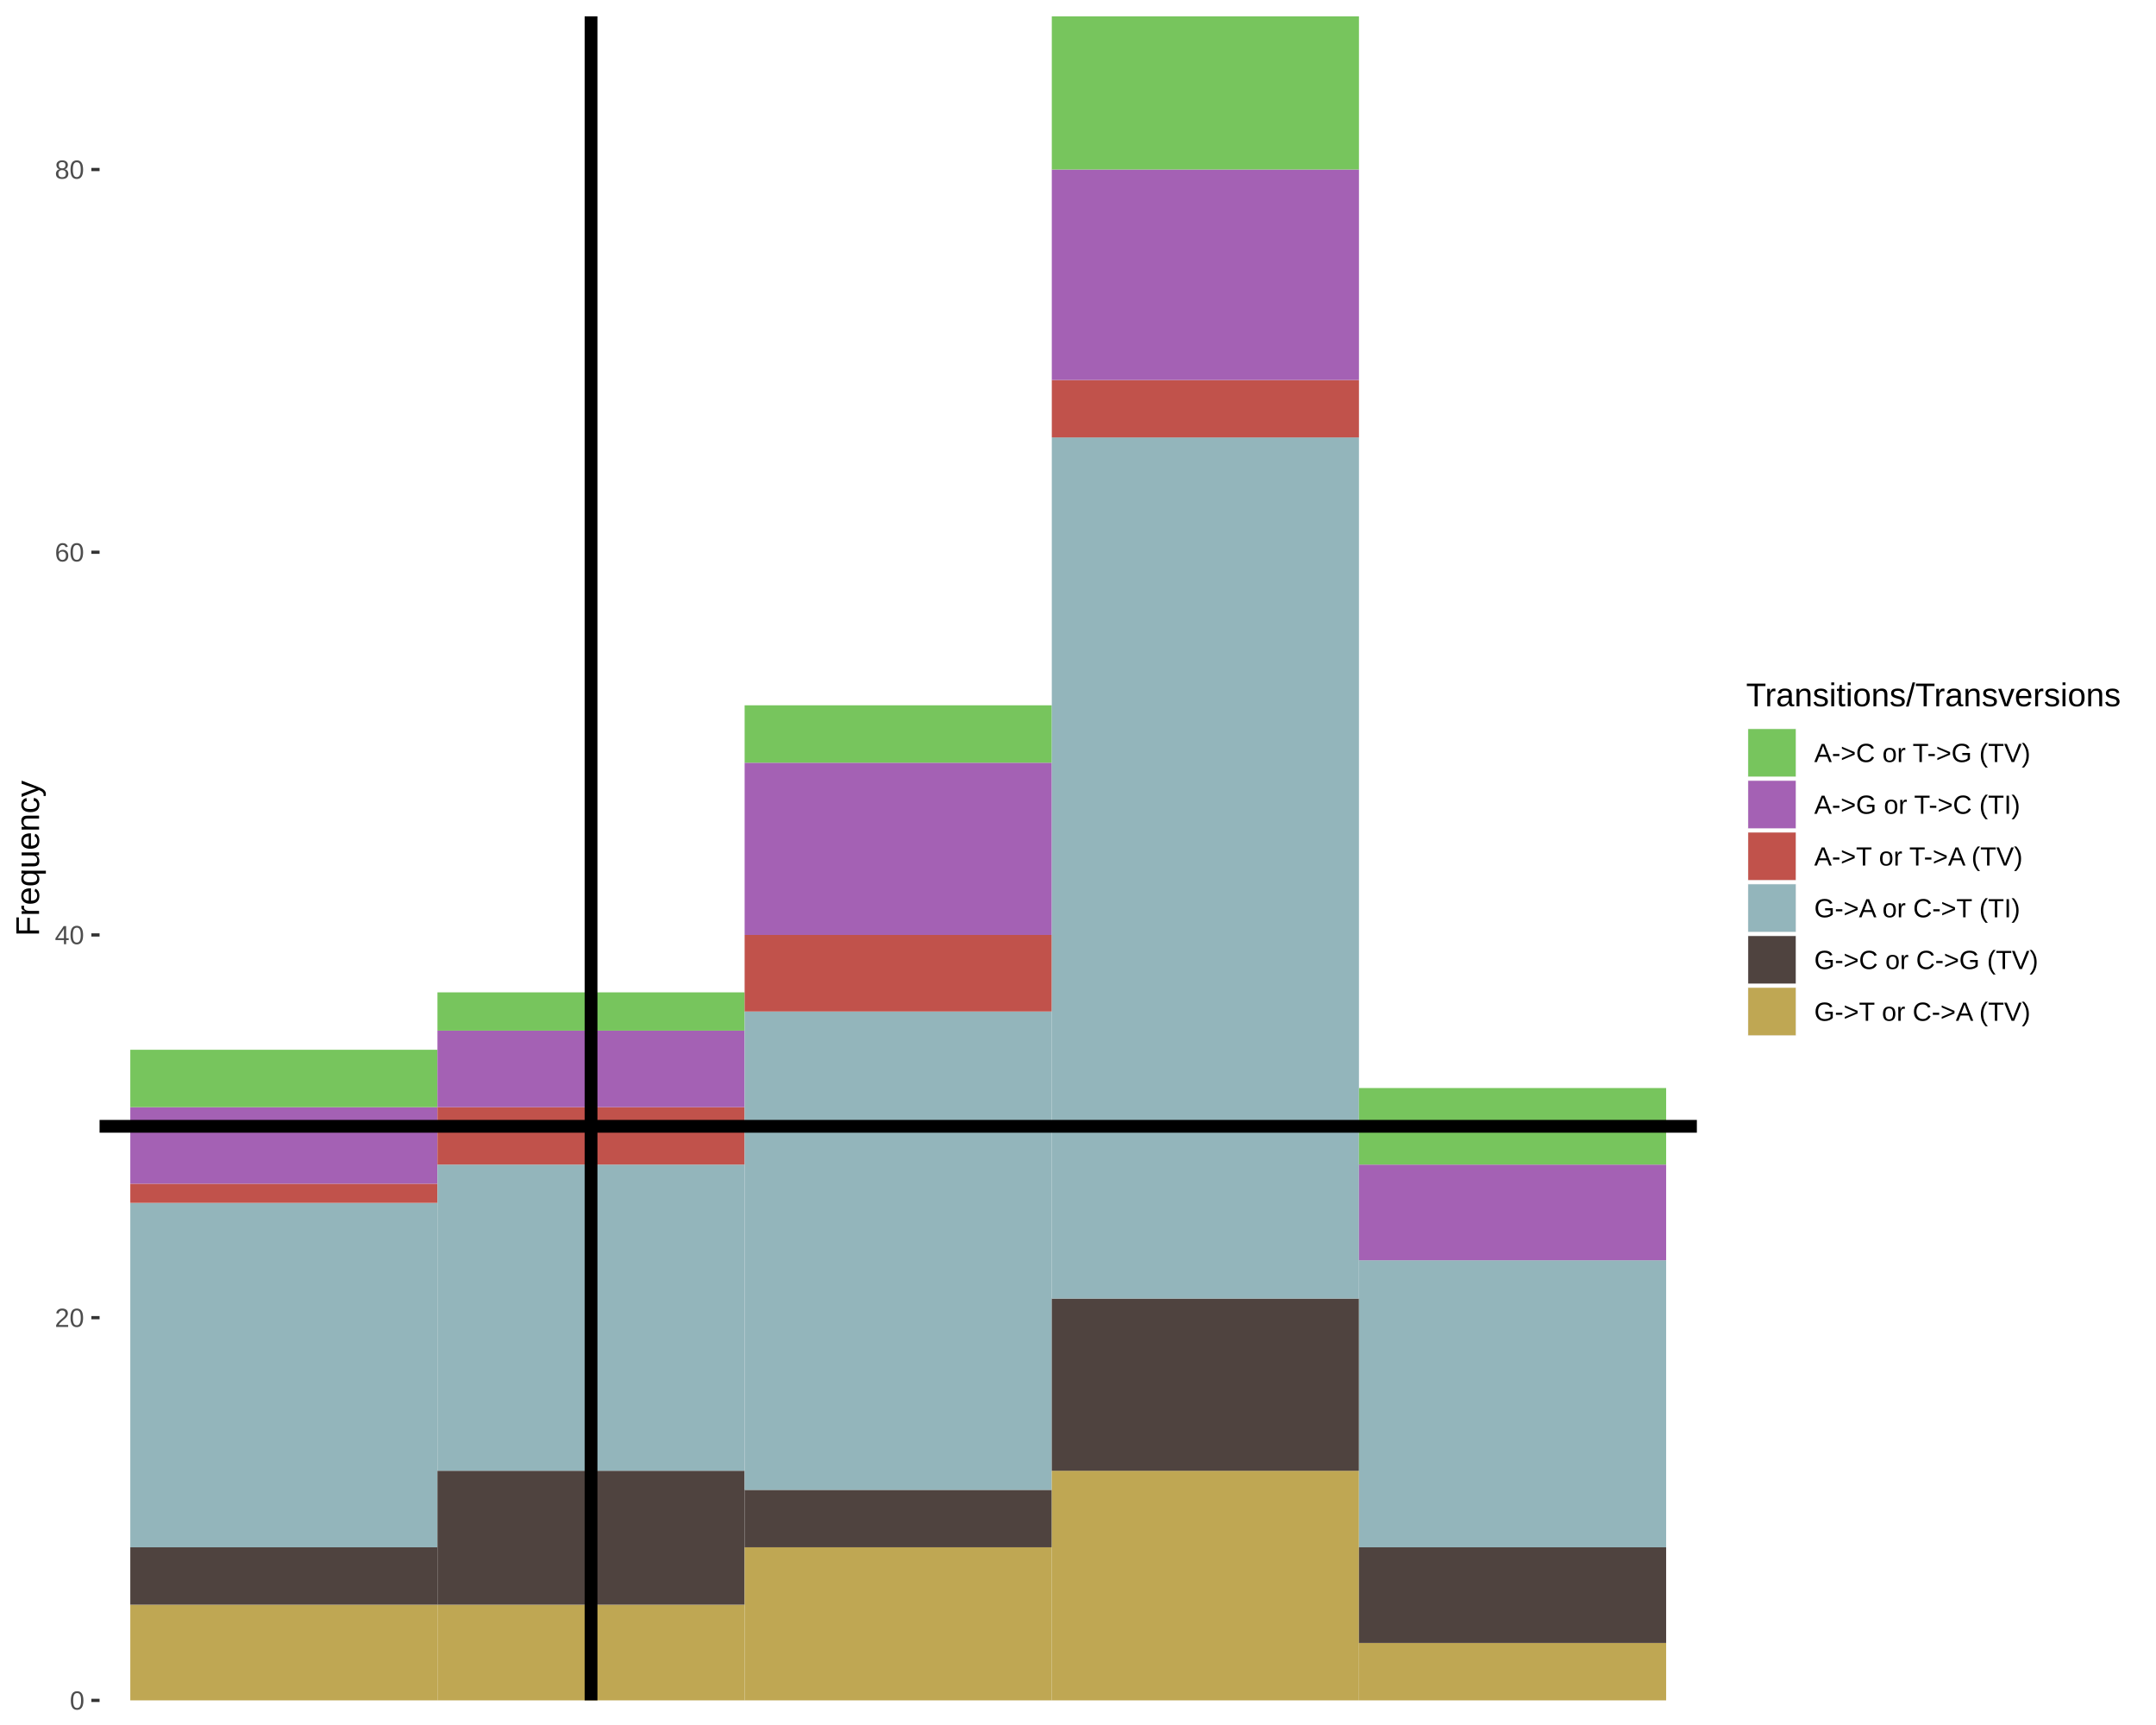
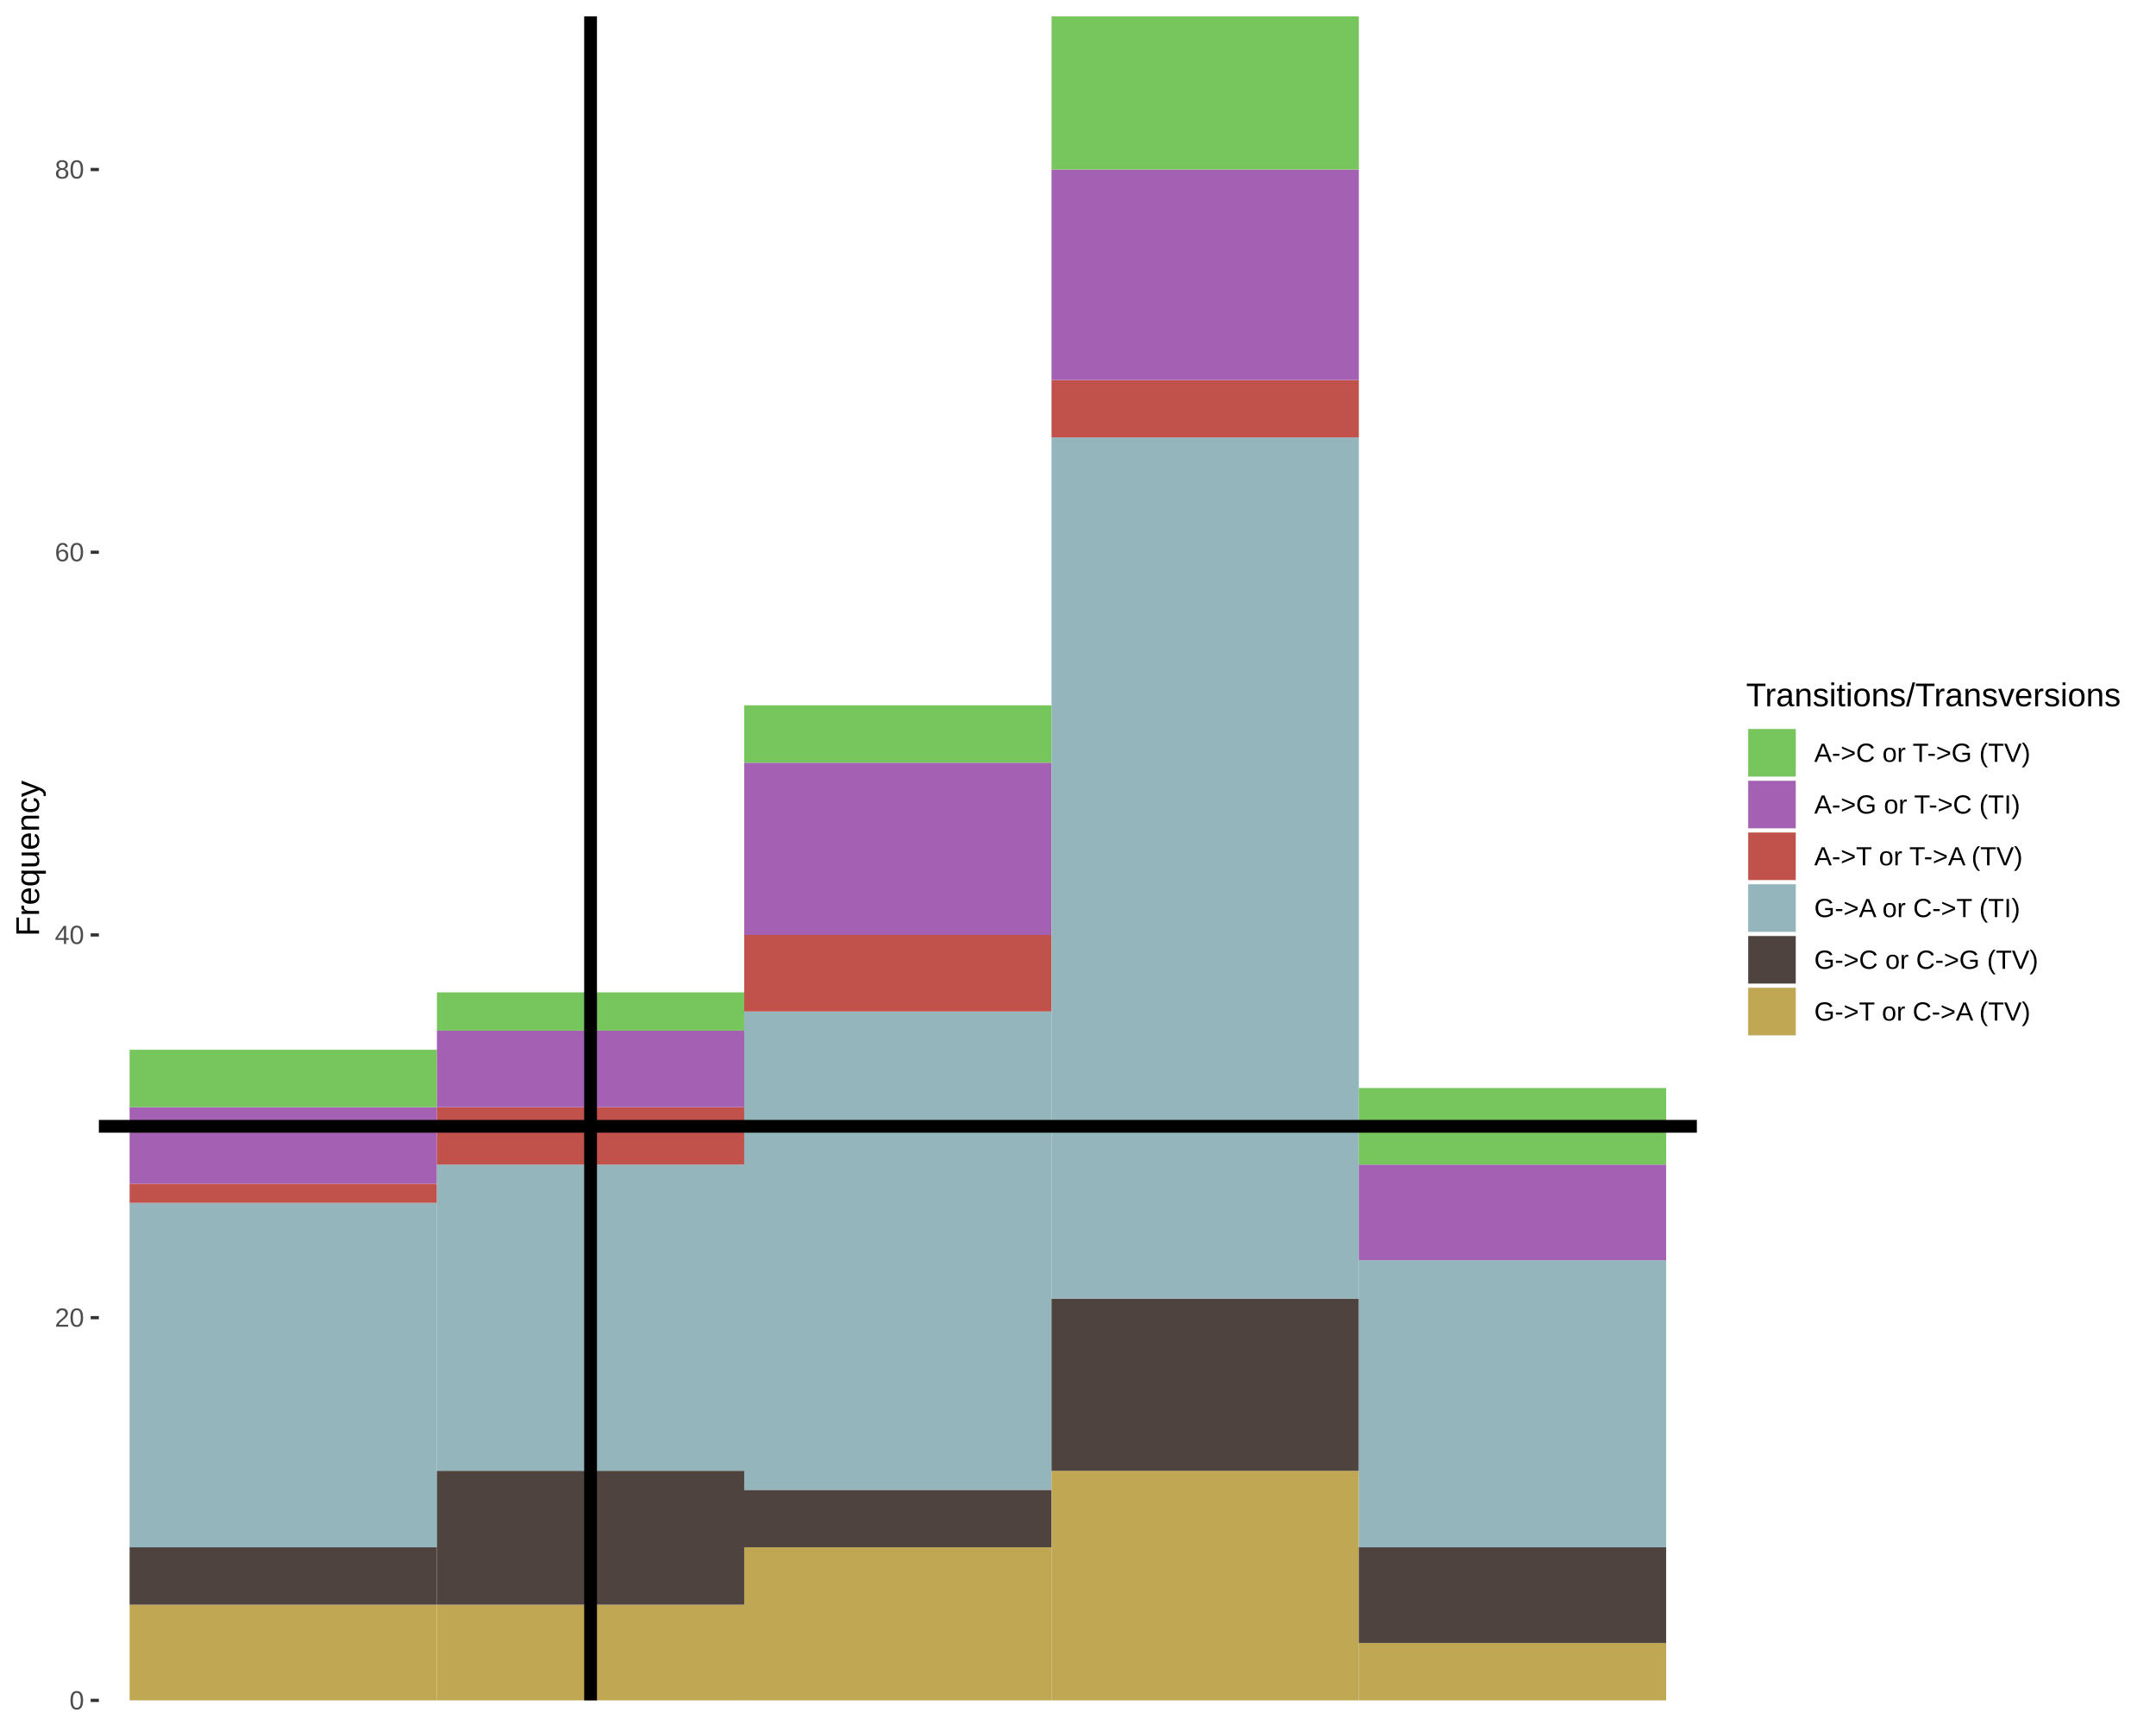
<svg xmlns="http://www.w3.org/2000/svg" viewBox="0 0 720.00 576.00">
  <defs>
    <style type="text/css">
-     line, polyline, path, rect, circle {
+     line, polyline, polygon, path, rect, circle {
      fill: none;
      stroke: #000000;
      stroke-linecap: round;
      stroke-linejoin: round;
      stroke-miterlimit: 10.00;
    }
  </style>
  </defs>
  <rect width="100%" height="100%" style="stroke: none; fill: #FFFFFF;" />
  <rect x="0.00" y="0.00" width="720.00" height="576.00" style="stroke-width: 1.07; stroke: #FFFFFF; fill: #FFFFFF;" />
  <defs>
-     <clipPath id="cpMzMuMjQ5M3w1NjYuNjcyfDU2Ny43ODF8NS40Nzk0NQ==">
-       <rect x="33.25" y="5.48" width="533.42" height="562.30" />
+     <clipPath id="cpMzMuMDJ8NTY2LjY3fDU2Ny43OHw1LjQ4">
+       <rect x="33.02" y="5.48" width="533.65" height="562.30" />
    </clipPath>
  </defs>
-   <polyline points="33.25,503.88 566.67,503.88 " style="stroke-width: 0.53; stroke: #FFFFFF; stroke-linecap: butt;" clip-path="url(#cpMzMuMjQ5M3w1NjYuNjcyfDU2Ny43ODF8NS40Nzk0NQ==)" />
-   <polyline points="33.25,376.09 566.67,376.09 " style="stroke-width: 0.53; stroke: #FFFFFF; stroke-linecap: butt;" clip-path="url(#cpMzMuMjQ5M3w1NjYuNjcyfDU2Ny43ODF8NS40Nzk0NQ==)" />
-   <polyline points="33.25,248.29 566.67,248.29 " style="stroke-width: 0.53; stroke: #FFFFFF; stroke-linecap: butt;" clip-path="url(#cpMzMuMjQ5M3w1NjYuNjcyfDU2Ny43ODF8NS40Nzk0NQ==)" />
-   <polyline points="33.25,120.50 566.67,120.50 " style="stroke-width: 0.53; stroke: #FFFFFF; stroke-linecap: butt;" clip-path="url(#cpMzMuMjQ5M3w1NjYuNjcyfDU2Ny43ODF8NS40Nzk0NQ==)" />
-   <polyline points="33.25,567.78 566.67,567.78 " style="stroke-width: 1.07; stroke: #FFFFFF; stroke-linecap: butt;" clip-path="url(#cpMzMuMjQ5M3w1NjYuNjcyfDU2Ny43ODF8NS40Nzk0NQ==)" />
-   <polyline points="33.25,439.99 566.67,439.99 " style="stroke-width: 1.07; stroke: #FFFFFF; stroke-linecap: butt;" clip-path="url(#cpMzMuMjQ5M3w1NjYuNjcyfDU2Ny43ODF8NS40Nzk0NQ==)" />
-   <polyline points="33.25,312.19 566.67,312.19 " style="stroke-width: 1.07; stroke: #FFFFFF; stroke-linecap: butt;" clip-path="url(#cpMzMuMjQ5M3w1NjYuNjcyfDU2Ny43ODF8NS40Nzk0NQ==)" />
-   <polyline points="33.25,184.39 566.67,184.39 " style="stroke-width: 1.07; stroke: #FFFFFF; stroke-linecap: butt;" clip-path="url(#cpMzMuMjQ5M3w1NjYuNjcyfDU2Ny43ODF8NS40Nzk0NQ==)" />
-   <polyline points="33.25,56.60 566.67,56.60 " style="stroke-width: 1.07; stroke: #FFFFFF; stroke-linecap: butt;" clip-path="url(#cpMzMuMjQ5M3w1NjYuNjcyfDU2Ny43ODF8NS40Nzk0NQ==)" />
-   <polyline points="94.80,567.78 94.80,5.48 " style="stroke-width: 1.07; stroke: #FFFFFF; stroke-linecap: butt;" clip-path="url(#cpMzMuMjQ5M3w1NjYuNjcyfDU2Ny43ODF8NS40Nzk0NQ==)" />
-   <polyline points="197.38,567.78 197.38,5.48 " style="stroke-width: 1.07; stroke: #FFFFFF; stroke-linecap: butt;" clip-path="url(#cpMzMuMjQ5M3w1NjYuNjcyfDU2Ny43ODF8NS40Nzk0NQ==)" />
-   <polyline points="299.96,567.78 299.96,5.48 " style="stroke-width: 1.07; stroke: #FFFFFF; stroke-linecap: butt;" clip-path="url(#cpMzMuMjQ5M3w1NjYuNjcyfDU2Ny43ODF8NS40Nzk0NQ==)" />
-   <polyline points="402.54,567.78 402.54,5.48 " style="stroke-width: 1.07; stroke: #FFFFFF; stroke-linecap: butt;" clip-path="url(#cpMzMuMjQ5M3w1NjYuNjcyfDU2Ny43ODF8NS40Nzk0NQ==)" />
-   <polyline points="505.12,567.78 505.12,5.48 " style="stroke-width: 1.07; stroke: #FFFFFF; stroke-linecap: butt;" clip-path="url(#cpMzMuMjQ5M3w1NjYuNjcyfDU2Ny43ODF8NS40Nzk0NQ==)" />
-   <rect x="43.51" y="535.83" width="102.58" height="31.95" style="stroke-width: 1.07; stroke: none; stroke-linecap: butt; fill: #BFA753;" clip-path="url(#cpMzMuMjQ5M3w1NjYuNjcyfDU2Ny43ODF8NS40Nzk0NQ==)" />
-   <rect x="43.51" y="516.66" width="102.58" height="19.17" style="stroke-width: 1.07; stroke: none; stroke-linecap: butt; fill: #4F433F;" clip-path="url(#cpMzMuMjQ5M3w1NjYuNjcyfDU2Ny43ODF8NS40Nzk0NQ==)" />
-   <rect x="43.51" y="401.65" width="102.58" height="115.02" style="stroke-width: 1.07; stroke: none; stroke-linecap: butt; fill: #93B5BB;" clip-path="url(#cpMzMuMjQ5M3w1NjYuNjcyfDU2Ny43ODF8NS40Nzk0NQ==)" />
-   <rect x="43.51" y="395.26" width="102.58" height="6.39" style="stroke-width: 1.07; stroke: none; stroke-linecap: butt; fill: #C1524B;" clip-path="url(#cpMzMuMjQ5M3w1NjYuNjcyfDU2Ny43ODF8NS40Nzk0NQ==)" />
-   <rect x="43.51" y="369.70" width="102.58" height="25.56" style="stroke-width: 1.07; stroke: none; stroke-linecap: butt; fill: #A461B4;" clip-path="url(#cpMzMuMjQ5M3w1NjYuNjcyfDU2Ny43ODF8NS40Nzk0NQ==)" />
-   <rect x="43.51" y="350.53" width="102.58" height="19.17" style="stroke-width: 1.07; stroke: none; stroke-linecap: butt; fill: #77C55D;" clip-path="url(#cpMzMuMjQ5M3w1NjYuNjcyfDU2Ny43ODF8NS40Nzk0NQ==)" />
-   <rect x="146.09" y="535.83" width="102.58" height="31.95" style="stroke-width: 1.07; stroke: none; stroke-linecap: butt; fill: #BFA753;" clip-path="url(#cpMzMuMjQ5M3w1NjYuNjcyfDU2Ny43ODF8NS40Nzk0NQ==)" />
-   <rect x="146.09" y="491.10" width="102.58" height="44.73" style="stroke-width: 1.07; stroke: none; stroke-linecap: butt; fill: #4F433F;" clip-path="url(#cpMzMuMjQ5M3w1NjYuNjcyfDU2Ny43ODF8NS40Nzk0NQ==)" />
-   <rect x="146.09" y="388.87" width="102.58" height="102.24" style="stroke-width: 1.07; stroke: none; stroke-linecap: butt; fill: #93B5BB;" clip-path="url(#cpMzMuMjQ5M3w1NjYuNjcyfDU2Ny43ODF8NS40Nzk0NQ==)" />
-   <rect x="146.09" y="369.70" width="102.58" height="19.17" style="stroke-width: 1.07; stroke: none; stroke-linecap: butt; fill: #C1524B;" clip-path="url(#cpMzMuMjQ5M3w1NjYuNjcyfDU2Ny43ODF8NS40Nzk0NQ==)" />
-   <rect x="146.09" y="344.14" width="102.58" height="25.56" style="stroke-width: 1.07; stroke: none; stroke-linecap: butt; fill: #A461B4;" clip-path="url(#cpMzMuMjQ5M3w1NjYuNjcyfDU2Ny43ODF8NS40Nzk0NQ==)" />
-   <rect x="146.09" y="331.36" width="102.58" height="12.78" style="stroke-width: 1.07; stroke: none; stroke-linecap: butt; fill: #77C55D;" clip-path="url(#cpMzMuMjQ5M3w1NjYuNjcyfDU2Ny43ODF8NS40Nzk0NQ==)" />
-   <rect x="248.67" y="516.66" width="102.58" height="51.12" style="stroke-width: 1.07; stroke: none; stroke-linecap: butt; fill: #BFA753;" clip-path="url(#cpMzMuMjQ5M3w1NjYuNjcyfDU2Ny43ODF8NS40Nzk0NQ==)" />
-   <rect x="248.67" y="497.49" width="102.58" height="19.17" style="stroke-width: 1.07; stroke: none; stroke-linecap: butt; fill: #4F433F;" clip-path="url(#cpMzMuMjQ5M3w1NjYuNjcyfDU2Ny43ODF8NS40Nzk0NQ==)" />
-   <rect x="248.67" y="337.75" width="102.58" height="159.74" style="stroke-width: 1.07; stroke: none; stroke-linecap: butt; fill: #93B5BB;" clip-path="url(#cpMzMuMjQ5M3w1NjYuNjcyfDU2Ny43ODF8NS40Nzk0NQ==)" />
-   <rect x="248.67" y="312.19" width="102.58" height="25.56" style="stroke-width: 1.07; stroke: none; stroke-linecap: butt; fill: #C1524B;" clip-path="url(#cpMzMuMjQ5M3w1NjYuNjcyfDU2Ny43ODF8NS40Nzk0NQ==)" />
-   <rect x="248.67" y="254.68" width="102.58" height="57.51" style="stroke-width: 1.07; stroke: none; stroke-linecap: butt; fill: #A461B4;" clip-path="url(#cpMzMuMjQ5M3w1NjYuNjcyfDU2Ny43ODF8NS40Nzk0NQ==)" />
-   <rect x="248.67" y="235.51" width="102.58" height="19.17" style="stroke-width: 1.07; stroke: none; stroke-linecap: butt; fill: #77C55D;" clip-path="url(#cpMzMuMjQ5M3w1NjYuNjcyfDU2Ny43ODF8NS40Nzk0NQ==)" />
-   <rect x="351.25" y="491.10" width="102.58" height="76.68" style="stroke-width: 1.07; stroke: none; stroke-linecap: butt; fill: #BFA753;" clip-path="url(#cpMzMuMjQ5M3w1NjYuNjcyfDU2Ny43ODF8NS40Nzk0NQ==)" />
-   <rect x="351.25" y="433.60" width="102.58" height="57.51" style="stroke-width: 1.07; stroke: none; stroke-linecap: butt; fill: #4F433F;" clip-path="url(#cpMzMuMjQ5M3w1NjYuNjcyfDU2Ny43ODF8NS40Nzk0NQ==)" />
-   <rect x="351.25" y="146.05" width="102.58" height="287.54" style="stroke-width: 1.07; stroke: none; stroke-linecap: butt; fill: #93B5BB;" clip-path="url(#cpMzMuMjQ5M3w1NjYuNjcyfDU2Ny43ODF8NS40Nzk0NQ==)" />
-   <rect x="351.25" y="126.89" width="102.58" height="19.17" style="stroke-width: 1.07; stroke: none; stroke-linecap: butt; fill: #C1524B;" clip-path="url(#cpMzMuMjQ5M3w1NjYuNjcyfDU2Ny43ODF8NS40Nzk0NQ==)" />
-   <rect x="351.25" y="56.60" width="102.58" height="70.29" style="stroke-width: 1.07; stroke: none; stroke-linecap: butt; fill: #A461B4;" clip-path="url(#cpMzMuMjQ5M3w1NjYuNjcyfDU2Ny43ODF8NS40Nzk0NQ==)" />
-   <rect x="351.25" y="5.48" width="102.58" height="51.12" style="stroke-width: 1.07; stroke: none; stroke-linecap: butt; fill: #77C55D;" clip-path="url(#cpMzMuMjQ5M3w1NjYuNjcyfDU2Ny43ODF8NS40Nzk0NQ==)" />
-   <rect x="453.83" y="548.61" width="102.58" height="19.17" style="stroke-width: 1.07; stroke: none; stroke-linecap: butt; fill: #BFA753;" clip-path="url(#cpMzMuMjQ5M3w1NjYuNjcyfDU2Ny43ODF8NS40Nzk0NQ==)" />
-   <rect x="453.83" y="516.66" width="102.58" height="31.95" style="stroke-width: 1.07; stroke: none; stroke-linecap: butt; fill: #4F433F;" clip-path="url(#cpMzMuMjQ5M3w1NjYuNjcyfDU2Ny43ODF8NS40Nzk0NQ==)" />
-   <rect x="453.83" y="420.82" width="102.58" height="95.85" style="stroke-width: 1.07; stroke: none; stroke-linecap: butt; fill: #93B5BB;" clip-path="url(#cpMzMuMjQ5M3w1NjYuNjcyfDU2Ny43ODF8NS40Nzk0NQ==)" />
-   <rect x="453.83" y="420.82" width="102.58" height="0.00" style="stroke-width: 1.07; stroke: none; stroke-linecap: butt; fill: #C1524B;" clip-path="url(#cpMzMuMjQ5M3w1NjYuNjcyfDU2Ny43ODF8NS40Nzk0NQ==)" />
-   <rect x="453.83" y="388.87" width="102.58" height="31.95" style="stroke-width: 1.07; stroke: none; stroke-linecap: butt; fill: #A461B4;" clip-path="url(#cpMzMuMjQ5M3w1NjYuNjcyfDU2Ny43ODF8NS40Nzk0NQ==)" />
-   <rect x="453.83" y="363.31" width="102.58" height="25.56" style="stroke-width: 1.07; stroke: none; stroke-linecap: butt; fill: #77C55D;" clip-path="url(#cpMzMuMjQ5M3w1NjYuNjcyfDU2Ny43ODF8NS40Nzk0NQ==)" />
-   <line x1="33.25" y1="376.09" x2="566.67" y2="376.09" style="stroke-width: 4.27; stroke-linecap: butt;" clip-path="url(#cpMzMuMjQ5M3w1NjYuNjcyfDU2Ny43ODF8NS40Nzk0NQ==)" />
-   <line x1="197.38" y1="567.78" x2="197.38" y2="5.48" style="stroke-width: 4.27; stroke-linecap: butt;" clip-path="url(#cpMzMuMjQ5M3w1NjYuNjcyfDU2Ny43ODF8NS40Nzk0NQ==)" />
+   <polyline points="33.02,503.88 566.67,503.88 " style="stroke-width: 0.53; stroke: #FFFFFF; stroke-linecap: butt;" clip-path="url(#cpMzMuMDJ8NTY2LjY3fDU2Ny43OHw1LjQ4)" />
+   <polyline points="33.02,376.09 566.67,376.09 " style="stroke-width: 0.53; stroke: #FFFFFF; stroke-linecap: butt;" clip-path="url(#cpMzMuMDJ8NTY2LjY3fDU2Ny43OHw1LjQ4)" />
+   <polyline points="33.02,248.29 566.67,248.29 " style="stroke-width: 0.53; stroke: #FFFFFF; stroke-linecap: butt;" clip-path="url(#cpMzMuMDJ8NTY2LjY3fDU2Ny43OHw1LjQ4)" />
+   <polyline points="33.02,120.50 566.67,120.50 " style="stroke-width: 0.53; stroke: #FFFFFF; stroke-linecap: butt;" clip-path="url(#cpMzMuMDJ8NTY2LjY3fDU2Ny43OHw1LjQ4)" />
+   <polyline points="33.02,567.78 566.67,567.78 " style="stroke-width: 1.07; stroke: #FFFFFF; stroke-linecap: butt;" clip-path="url(#cpMzMuMDJ8NTY2LjY3fDU2Ny43OHw1LjQ4)" />
+   <polyline points="33.02,439.99 566.67,439.99 " style="stroke-width: 1.07; stroke: #FFFFFF; stroke-linecap: butt;" clip-path="url(#cpMzMuMDJ8NTY2LjY3fDU2Ny43OHw1LjQ4)" />
+   <polyline points="33.02,312.19 566.67,312.19 " style="stroke-width: 1.07; stroke: #FFFFFF; stroke-linecap: butt;" clip-path="url(#cpMzMuMDJ8NTY2LjY3fDU2Ny43OHw1LjQ4)" />
+   <polyline points="33.02,184.39 566.67,184.39 " style="stroke-width: 1.07; stroke: #FFFFFF; stroke-linecap: butt;" clip-path="url(#cpMzMuMDJ8NTY2LjY3fDU2Ny43OHw1LjQ4)" />
+   <polyline points="33.02,56.60 566.67,56.60 " style="stroke-width: 1.07; stroke: #FFFFFF; stroke-linecap: butt;" clip-path="url(#cpMzMuMDJ8NTY2LjY3fDU2Ny43OHw1LjQ4)" />
+   <polyline points="94.60,567.78 94.60,5.48 " style="stroke-width: 1.07; stroke: #FFFFFF; stroke-linecap: butt;" clip-path="url(#cpMzMuMDJ8NTY2LjY3fDU2Ny43OHw1LjQ4)" />
+   <polyline points="197.22,567.78 197.22,5.48 " style="stroke-width: 1.07; stroke: #FFFFFF; stroke-linecap: butt;" clip-path="url(#cpMzMuMDJ8NTY2LjY3fDU2Ny43OHw1LjQ4)" />
+   <polyline points="299.85,567.78 299.85,5.48 " style="stroke-width: 1.07; stroke: #FFFFFF; stroke-linecap: butt;" clip-path="url(#cpMzMuMDJ8NTY2LjY3fDU2Ny43OHw1LjQ4)" />
+   <polyline points="402.47,567.78 402.47,5.48 " style="stroke-width: 1.07; stroke: #FFFFFF; stroke-linecap: butt;" clip-path="url(#cpMzMuMDJ8NTY2LjY3fDU2Ny43OHw1LjQ4)" />
+   <polyline points="505.10,567.78 505.10,5.48 " style="stroke-width: 1.07; stroke: #FFFFFF; stroke-linecap: butt;" clip-path="url(#cpMzMuMDJ8NTY2LjY3fDU2Ny43OHw1LjQ4)" />
+   <rect x="43.28" y="535.83" width="102.63" height="31.95" style="stroke-width: 1.07; stroke: none; stroke-linecap: butt; fill: #BFA753;" clip-path="url(#cpMzMuMDJ8NTY2LjY3fDU2Ny43OHw1LjQ4)" />
+   <rect x="43.28" y="516.66" width="102.63" height="19.17" style="stroke-width: 1.07; stroke: none; stroke-linecap: butt; fill: #4F433F;" clip-path="url(#cpMzMuMDJ8NTY2LjY3fDU2Ny43OHw1LjQ4)" />
+   <rect x="43.28" y="401.65" width="102.63" height="115.02" style="stroke-width: 1.07; stroke: none; stroke-linecap: butt; fill: #93B5BB;" clip-path="url(#cpMzMuMDJ8NTY2LjY3fDU2Ny43OHw1LjQ4)" />
+   <rect x="43.28" y="395.26" width="102.63" height="6.39" style="stroke-width: 1.07; stroke: none; stroke-linecap: butt; fill: #C1524B;" clip-path="url(#cpMzMuMDJ8NTY2LjY3fDU2Ny43OHw1LjQ4)" />
+   <rect x="43.28" y="369.70" width="102.63" height="25.56" style="stroke-width: 1.07; stroke: none; stroke-linecap: butt; fill: #A461B4;" clip-path="url(#cpMzMuMDJ8NTY2LjY3fDU2Ny43OHw1LjQ4)" />
+   <rect x="43.28" y="350.53" width="102.63" height="19.17" style="stroke-width: 1.07; stroke: none; stroke-linecap: butt; fill: #77C55D;" clip-path="url(#cpMzMuMDJ8NTY2LjY3fDU2Ny43OHw1LjQ4)" />
+   <rect x="145.91" y="535.83" width="102.63" height="31.95" style="stroke-width: 1.07; stroke: none; stroke-linecap: butt; fill: #BFA753;" clip-path="url(#cpMzMuMDJ8NTY2LjY3fDU2Ny43OHw1LjQ4)" />
+   <rect x="145.91" y="491.10" width="102.63" height="44.73" style="stroke-width: 1.07; stroke: none; stroke-linecap: butt; fill: #4F433F;" clip-path="url(#cpMzMuMDJ8NTY2LjY3fDU2Ny43OHw1LjQ4)" />
+   <rect x="145.91" y="388.87" width="102.63" height="102.24" style="stroke-width: 1.07; stroke: none; stroke-linecap: butt; fill: #93B5BB;" clip-path="url(#cpMzMuMDJ8NTY2LjY3fDU2Ny43OHw1LjQ4)" />
+   <rect x="145.91" y="369.70" width="102.63" height="19.17" style="stroke-width: 1.07; stroke: none; stroke-linecap: butt; fill: #C1524B;" clip-path="url(#cpMzMuMDJ8NTY2LjY3fDU2Ny43OHw1LjQ4)" />
+   <rect x="145.91" y="344.14" width="102.63" height="25.56" style="stroke-width: 1.07; stroke: none; stroke-linecap: butt; fill: #A461B4;" clip-path="url(#cpMzMuMDJ8NTY2LjY3fDU2Ny43OHw1LjQ4)" />
+   <rect x="145.91" y="331.36" width="102.63" height="12.78" style="stroke-width: 1.07; stroke: none; stroke-linecap: butt; fill: #77C55D;" clip-path="url(#cpMzMuMDJ8NTY2LjY3fDU2Ny43OHw1LjQ4)" />
+   <rect x="248.53" y="516.66" width="102.63" height="51.12" style="stroke-width: 1.07; stroke: none; stroke-linecap: butt; fill: #BFA753;" clip-path="url(#cpMzMuMDJ8NTY2LjY3fDU2Ny43OHw1LjQ4)" />
+   <rect x="248.53" y="497.49" width="102.63" height="19.17" style="stroke-width: 1.07; stroke: none; stroke-linecap: butt; fill: #4F433F;" clip-path="url(#cpMzMuMDJ8NTY2LjY3fDU2Ny43OHw1LjQ4)" />
+   <rect x="248.53" y="337.75" width="102.63" height="159.74" style="stroke-width: 1.07; stroke: none; stroke-linecap: butt; fill: #93B5BB;" clip-path="url(#cpMzMuMDJ8NTY2LjY3fDU2Ny43OHw1LjQ4)" />
+   <rect x="248.53" y="312.19" width="102.63" height="25.56" style="stroke-width: 1.07; stroke: none; stroke-linecap: butt; fill: #C1524B;" clip-path="url(#cpMzMuMDJ8NTY2LjY3fDU2Ny43OHw1LjQ4)" />
+   <rect x="248.53" y="254.68" width="102.63" height="57.51" style="stroke-width: 1.07; stroke: none; stroke-linecap: butt; fill: #A461B4;" clip-path="url(#cpMzMuMDJ8NTY2LjY3fDU2Ny43OHw1LjQ4)" />
+   <rect x="248.53" y="235.51" width="102.63" height="19.17" style="stroke-width: 1.07; stroke: none; stroke-linecap: butt; fill: #77C55D;" clip-path="url(#cpMzMuMDJ8NTY2LjY3fDU2Ny43OHw1LjQ4)" />
+   <rect x="351.16" y="491.10" width="102.63" height="76.68" style="stroke-width: 1.07; stroke: none; stroke-linecap: butt; fill: #BFA753;" clip-path="url(#cpMzMuMDJ8NTY2LjY3fDU2Ny43OHw1LjQ4)" />
+   <rect x="351.16" y="433.60" width="102.63" height="57.51" style="stroke-width: 1.07; stroke: none; stroke-linecap: butt; fill: #4F433F;" clip-path="url(#cpMzMuMDJ8NTY2LjY3fDU2Ny43OHw1LjQ4)" />
+   <rect x="351.16" y="146.05" width="102.63" height="287.54" style="stroke-width: 1.07; stroke: none; stroke-linecap: butt; fill: #93B5BB;" clip-path="url(#cpMzMuMDJ8NTY2LjY3fDU2Ny43OHw1LjQ4)" />
+   <rect x="351.16" y="126.89" width="102.63" height="19.17" style="stroke-width: 1.07; stroke: none; stroke-linecap: butt; fill: #C1524B;" clip-path="url(#cpMzMuMDJ8NTY2LjY3fDU2Ny43OHw1LjQ4)" />
+   <rect x="351.16" y="56.60" width="102.63" height="70.29" style="stroke-width: 1.07; stroke: none; stroke-linecap: butt; fill: #A461B4;" clip-path="url(#cpMzMuMDJ8NTY2LjY3fDU2Ny43OHw1LjQ4)" />
+   <rect x="351.16" y="5.48" width="102.63" height="51.12" style="stroke-width: 1.07; stroke: none; stroke-linecap: butt; fill: #77C55D;" clip-path="url(#cpMzMuMDJ8NTY2LjY3fDU2Ny43OHw1LjQ4)" />
+   <rect x="453.78" y="548.61" width="102.63" height="19.17" style="stroke-width: 1.07; stroke: none; stroke-linecap: butt; fill: #BFA753;" clip-path="url(#cpMzMuMDJ8NTY2LjY3fDU2Ny43OHw1LjQ4)" />
+   <rect x="453.78" y="516.66" width="102.63" height="31.95" style="stroke-width: 1.07; stroke: none; stroke-linecap: butt; fill: #4F433F;" clip-path="url(#cpMzMuMDJ8NTY2LjY3fDU2Ny43OHw1LjQ4)" />
+   <rect x="453.78" y="420.82" width="102.63" height="95.85" style="stroke-width: 1.07; stroke: none; stroke-linecap: butt; fill: #93B5BB;" clip-path="url(#cpMzMuMDJ8NTY2LjY3fDU2Ny43OHw1LjQ4)" />
+   <rect x="453.78" y="420.82" width="102.63" height="0.00" style="stroke-width: 1.07; stroke: none; stroke-linecap: butt; fill: #C1524B;" clip-path="url(#cpMzMuMDJ8NTY2LjY3fDU2Ny43OHw1LjQ4)" />
+   <rect x="453.78" y="388.87" width="102.63" height="31.95" style="stroke-width: 1.07; stroke: none; stroke-linecap: butt; fill: #A461B4;" clip-path="url(#cpMzMuMDJ8NTY2LjY3fDU2Ny43OHw1LjQ4)" />
+   <rect x="453.78" y="363.31" width="102.63" height="25.56" style="stroke-width: 1.07; stroke: none; stroke-linecap: butt; fill: #77C55D;" clip-path="url(#cpMzMuMDJ8NTY2LjY3fDU2Ny43OHw1LjQ4)" />
+   <line x1="33.02" y1="376.09" x2="566.67" y2="376.09" style="stroke-width: 4.27; stroke-linecap: butt;" clip-path="url(#cpMzMuMDJ8NTY2LjY3fDU2Ny43OHw1LjQ4)" />
+   <line x1="197.22" y1="567.78" x2="197.22" y2="5.48" style="stroke-width: 4.27; stroke-linecap: butt;" clip-path="url(#cpMzMuMDJ8NTY2LjY3fDU2Ny43OHw1LjQ4)" />
  <defs>
-     <clipPath id="cpMHw3MjB8NTc2fDA=">
+     <clipPath id="cpMC4wMHw3MjAuMDB8NTc2LjAwfDAuMDA=">
      <rect x="0.00" y="0.00" width="720.00" height="576.00" />
    </clipPath>
  </defs>
-   <g clip-path="url(#cpMHw3MjB8NTc2fDA=)">
-     <text x="23.31" y="570.87" style="font-size: 8.80px; fill: #4D4D4D; font-family: Liberation Sans;" textLength="5.01px" lengthAdjust="spacingAndGlyphs">0</text>
+   <g clip-path="url(#cpMC4wMHw3MjAuMDB8NTc2LjAwfDAuMDA=)">
+     <text x="23.20" y="570.80" style="font-size: 8.80px; fill: #4D4D4D; font-family: Liberation Sans;" textLength="4.89px" lengthAdjust="spacingAndGlyphs">0</text>
  </g>
-   <g clip-path="url(#cpMHw3MjB8NTc2fDA=)">
-     <text x="18.31" y="443.08" style="font-size: 8.80px; fill: #4D4D4D; font-family: Liberation Sans;" textLength="10.01px" lengthAdjust="spacingAndGlyphs">20</text>
+   <g clip-path="url(#cpMC4wMHw3MjAuMDB8NTc2LjAwfDAuMDA=)">
+     <text x="18.31" y="443.01" style="font-size: 8.80px; fill: #4D4D4D; font-family: Liberation Sans;" textLength="9.78px" lengthAdjust="spacingAndGlyphs">20</text>
  </g>
-   <g clip-path="url(#cpMHw3MjB8NTc2fDA=)">
-     <text x="18.31" y="315.28" style="font-size: 8.80px; fill: #4D4D4D; font-family: Liberation Sans;" textLength="10.01px" lengthAdjust="spacingAndGlyphs">40</text>
+   <g clip-path="url(#cpMC4wMHw3MjAuMDB8NTc2LjAwfDAuMDA=)">
+     <text x="18.31" y="315.21" style="font-size: 8.80px; fill: #4D4D4D; font-family: Liberation Sans;" textLength="9.78px" lengthAdjust="spacingAndGlyphs">40</text>
  </g>
-   <g clip-path="url(#cpMHw3MjB8NTc2fDA=)">
-     <text x="18.31" y="187.49" style="font-size: 8.80px; fill: #4D4D4D; font-family: Liberation Sans;" textLength="10.01px" lengthAdjust="spacingAndGlyphs">60</text>
+   <g clip-path="url(#cpMC4wMHw3MjAuMDB8NTc2LjAwfDAuMDA=)">
+     <text x="18.31" y="187.42" style="font-size: 8.80px; fill: #4D4D4D; font-family: Liberation Sans;" textLength="9.78px" lengthAdjust="spacingAndGlyphs">60</text>
  </g>
-   <g clip-path="url(#cpMHw3MjB8NTc2fDA=)">
-     <text x="18.31" y="59.69" style="font-size: 8.80px; fill: #4D4D4D; font-family: Liberation Sans;" textLength="10.01px" lengthAdjust="spacingAndGlyphs">80</text>
+   <g clip-path="url(#cpMC4wMHw3MjAuMDB8NTc2LjAwfDAuMDA=)">
+     <text x="18.31" y="59.62" style="font-size: 8.80px; fill: #4D4D4D; font-family: Liberation Sans;" textLength="9.78px" lengthAdjust="spacingAndGlyphs">80</text>
  </g>
-   <polyline points="30.51,567.78 33.25,567.78 " style="stroke-width: 1.07; stroke: #333333; stroke-linecap: butt;" clip-path="url(#cpMHw3MjB8NTc2fDA=)" />
-   <polyline points="30.51,439.99 33.25,439.99 " style="stroke-width: 1.07; stroke: #333333; stroke-linecap: butt;" clip-path="url(#cpMHw3MjB8NTc2fDA=)" />
-   <polyline points="30.51,312.19 33.25,312.19 " style="stroke-width: 1.07; stroke: #333333; stroke-linecap: butt;" clip-path="url(#cpMHw3MjB8NTc2fDA=)" />
-   <polyline points="30.51,184.39 33.25,184.39 " style="stroke-width: 1.07; stroke: #333333; stroke-linecap: butt;" clip-path="url(#cpMHw3MjB8NTc2fDA=)" />
-   <polyline points="30.51,56.60 33.25,56.60 " style="stroke-width: 1.07; stroke: #333333; stroke-linecap: butt;" clip-path="url(#cpMHw3MjB8NTc2fDA=)" />
-   <g clip-path="url(#cpMHw3MjB8NTc2fDA=)">
-     <text transform="translate(13.04,312.62) rotate(-90)" style="font-size: 11.00px; font-family: Liberation Sans;" textLength="51.97px" lengthAdjust="spacingAndGlyphs">Frequency</text>
+   <polyline points="30.28,567.78 33.02,567.78 " style="stroke-width: 1.07; stroke: #333333; stroke-linecap: butt;" clip-path="url(#cpMC4wMHw3MjAuMDB8NTc2LjAwfDAuMDA=)" />
+   <polyline points="30.28,439.99 33.02,439.99 " style="stroke-width: 1.07; stroke: #333333; stroke-linecap: butt;" clip-path="url(#cpMC4wMHw3MjAuMDB8NTc2LjAwfDAuMDA=)" />
+   <polyline points="30.28,312.19 33.02,312.19 " style="stroke-width: 1.07; stroke: #333333; stroke-linecap: butt;" clip-path="url(#cpMC4wMHw3MjAuMDB8NTc2LjAwfDAuMDA=)" />
+   <polyline points="30.28,184.39 33.02,184.39 " style="stroke-width: 1.07; stroke: #333333; stroke-linecap: butt;" clip-path="url(#cpMC4wMHw3MjAuMDB8NTc2LjAwfDAuMDA=)" />
+   <polyline points="30.28,56.60 33.02,56.60 " style="stroke-width: 1.07; stroke: #333333; stroke-linecap: butt;" clip-path="url(#cpMC4wMHw3MjAuMDB8NTc2LjAwfDAuMDA=)" />
+   <g clip-path="url(#cpMC4wMHw3MjAuMDB8NTc2LjAwfDAuMDA=)">
+     <text transform="translate(13.04,312.63) rotate(-90)" style="font-size: 11.00px; font-family: Liberation Sans;" textLength="52.00px" lengthAdjust="spacingAndGlyphs">Frequency</text>
  </g>
-   <rect x="577.63" y="221.37" width="136.89" height="130.52" style="stroke-width: 1.07; stroke: none; fill: #FFFFFF;" clip-path="url(#cpMHw3MjB8NTc2fDA=)" />
-   <g clip-path="url(#cpMHw3MjB8NTc2fDA=)">
-     <text x="583.11" y="235.83" style="font-size: 11.00px; font-family: Liberation Sans;" textLength="125.93px" lengthAdjust="spacingAndGlyphs">Transitions/Transversions</text>
+   <rect x="577.63" y="221.37" width="136.89" height="130.52" style="stroke-width: 1.07; stroke: none; fill: #FFFFFF;" clip-path="url(#cpMC4wMHw3MjAuMDB8NTc2LjAwfDAuMDA=)" />
+   <g clip-path="url(#cpMC4wMHw3MjAuMDB8NTc2LjAwfDAuMDA=)">
+     <text x="583.11" y="235.83" style="font-size: 11.00px; font-family: Liberation Sans;" textLength="125.16px" lengthAdjust="spacingAndGlyphs">Transitions/Transversions</text>
  </g>
-   <rect x="583.11" y="242.73" width="17.28" height="17.28" style="stroke-width: 1.07; stroke: #FFFFFF; fill: #F2F2F2;" clip-path="url(#cpMHw3MjB8NTc2fDA=)" />
-   <rect x="583.82" y="243.44" width="15.86" height="15.86" style="stroke-width: 1.07; stroke: none; stroke-linejoin: miter; fill: #77C55D;" clip-path="url(#cpMHw3MjB8NTc2fDA=)" />
-   <rect x="583.11" y="260.01" width="17.28" height="17.28" style="stroke-width: 1.07; stroke: #FFFFFF; fill: #F2F2F2;" clip-path="url(#cpMHw3MjB8NTc2fDA=)" />
-   <rect x="583.82" y="260.72" width="15.86" height="15.86" style="stroke-width: 1.07; stroke: none; stroke-linejoin: miter; fill: #A461B4;" clip-path="url(#cpMHw3MjB8NTc2fDA=)" />
-   <rect x="583.11" y="277.29" width="17.28" height="17.28" style="stroke-width: 1.07; stroke: #FFFFFF; fill: #F2F2F2;" clip-path="url(#cpMHw3MjB8NTc2fDA=)" />
-   <rect x="583.82" y="278.00" width="15.86" height="15.86" style="stroke-width: 1.07; stroke: none; stroke-linejoin: miter; fill: #C1524B;" clip-path="url(#cpMHw3MjB8NTc2fDA=)" />
-   <rect x="583.11" y="294.57" width="17.28" height="17.28" style="stroke-width: 1.07; stroke: #FFFFFF; fill: #F2F2F2;" clip-path="url(#cpMHw3MjB8NTc2fDA=)" />
-   <rect x="583.82" y="295.28" width="15.86" height="15.86" style="stroke-width: 1.07; stroke: none; stroke-linejoin: miter; fill: #93B5BB;" clip-path="url(#cpMHw3MjB8NTc2fDA=)" />
-   <rect x="583.11" y="311.85" width="17.28" height="17.28" style="stroke-width: 1.07; stroke: #FFFFFF; fill: #F2F2F2;" clip-path="url(#cpMHw3MjB8NTc2fDA=)" />
-   <rect x="583.82" y="312.56" width="15.86" height="15.86" style="stroke-width: 1.07; stroke: none; stroke-linejoin: miter; fill: #4F433F;" clip-path="url(#cpMHw3MjB8NTc2fDA=)" />
-   <rect x="583.11" y="329.13" width="17.28" height="17.28" style="stroke-width: 1.07; stroke: #FFFFFF; fill: #F2F2F2;" clip-path="url(#cpMHw3MjB8NTc2fDA=)" />
-   <rect x="583.82" y="329.84" width="15.86" height="15.86" style="stroke-width: 1.07; stroke: none; stroke-linejoin: miter; fill: #BFA753;" clip-path="url(#cpMHw3MjB8NTc2fDA=)" />
-   <g clip-path="url(#cpMHw3MjB8NTc2fDA=)">
-     <text x="605.87" y="254.46" style="font-size: 8.80px; font-family: Liberation Sans;" textLength="74.50px" lengthAdjust="spacingAndGlyphs">A-&gt;C or T-&gt;G (TV)</text>
+   <rect x="583.11" y="242.73" width="17.28" height="17.28" style="stroke-width: 1.07; stroke: #FFFFFF; fill: #F2F2F2;" clip-path="url(#cpMC4wMHw3MjAuMDB8NTc2LjAwfDAuMDA=)" />
+   <rect x="583.82" y="243.44" width="15.86" height="15.86" style="stroke-width: 1.07; stroke: none; stroke-linejoin: miter; fill: #77C55D;" clip-path="url(#cpMC4wMHw3MjAuMDB8NTc2LjAwfDAuMDA=)" />
+   <rect x="583.11" y="260.01" width="17.28" height="17.28" style="stroke-width: 1.07; stroke: #FFFFFF; fill: #F2F2F2;" clip-path="url(#cpMC4wMHw3MjAuMDB8NTc2LjAwfDAuMDA=)" />
+   <rect x="583.82" y="260.72" width="15.86" height="15.86" style="stroke-width: 1.07; stroke: none; stroke-linejoin: miter; fill: #A461B4;" clip-path="url(#cpMC4wMHw3MjAuMDB8NTc2LjAwfDAuMDA=)" />
+   <rect x="583.11" y="277.29" width="17.28" height="17.28" style="stroke-width: 1.07; stroke: #FFFFFF; fill: #F2F2F2;" clip-path="url(#cpMC4wMHw3MjAuMDB8NTc2LjAwfDAuMDA=)" />
+   <rect x="583.82" y="278.00" width="15.86" height="15.86" style="stroke-width: 1.07; stroke: none; stroke-linejoin: miter; fill: #C1524B;" clip-path="url(#cpMC4wMHw3MjAuMDB8NTc2LjAwfDAuMDA=)" />
+   <rect x="583.11" y="294.57" width="17.28" height="17.28" style="stroke-width: 1.07; stroke: #FFFFFF; fill: #F2F2F2;" clip-path="url(#cpMC4wMHw3MjAuMDB8NTc2LjAwfDAuMDA=)" />
+   <rect x="583.82" y="295.28" width="15.86" height="15.86" style="stroke-width: 1.07; stroke: none; stroke-linejoin: miter; fill: #93B5BB;" clip-path="url(#cpMC4wMHw3MjAuMDB8NTc2LjAwfDAuMDA=)" />
+   <rect x="583.11" y="311.85" width="17.28" height="17.28" style="stroke-width: 1.07; stroke: #FFFFFF; fill: #F2F2F2;" clip-path="url(#cpMC4wMHw3MjAuMDB8NTc2LjAwfDAuMDA=)" />
+   <rect x="583.82" y="312.56" width="15.86" height="15.86" style="stroke-width: 1.07; stroke: none; stroke-linejoin: miter; fill: #4F433F;" clip-path="url(#cpMC4wMHw3MjAuMDB8NTc2LjAwfDAuMDA=)" />
+   <rect x="583.11" y="329.13" width="17.28" height="17.28" style="stroke-width: 1.07; stroke: #FFFFFF; fill: #F2F2F2;" clip-path="url(#cpMC4wMHw3MjAuMDB8NTc2LjAwfDAuMDA=)" />
+   <rect x="583.82" y="329.84" width="15.86" height="15.86" style="stroke-width: 1.07; stroke: none; stroke-linejoin: miter; fill: #BFA753;" clip-path="url(#cpMC4wMHw3MjAuMDB8NTc2LjAwfDAuMDA=)" />
+   <g clip-path="url(#cpMC4wMHw3MjAuMDB8NTc2LjAwfDAuMDA=)">
+     <text x="605.87" y="254.39" style="font-size: 8.80px; font-family: Liberation Sans;" textLength="72.16px" lengthAdjust="spacingAndGlyphs">A-&gt;C or T-&gt;G (TV)</text>
  </g>
-   <g clip-path="url(#cpMHw3MjB8NTc2fDA=)">
-     <text x="605.87" y="271.74" style="font-size: 8.80px; font-family: Liberation Sans;" textLength="71.00px" lengthAdjust="spacingAndGlyphs">A-&gt;G or T-&gt;C (TI)</text>
+   <g clip-path="url(#cpMC4wMHw3MjAuMDB8NTc2LjAwfDAuMDA=)">
+     <text x="605.87" y="271.67" style="font-size: 8.80px; font-family: Liberation Sans;" textLength="68.72px" lengthAdjust="spacingAndGlyphs">A-&gt;G or T-&gt;C (TI)</text>
  </g>
-   <g clip-path="url(#cpMHw3MjB8NTc2fDA=)">
-     <text x="605.87" y="289.02" style="font-size: 8.80px; font-family: Liberation Sans;" textLength="72.51px" lengthAdjust="spacingAndGlyphs">A-&gt;T or T-&gt;A (TV)</text>
+   <g clip-path="url(#cpMC4wMHw3MjAuMDB8NTc2LjAwfDAuMDA=)">
+     <text x="605.87" y="288.95" style="font-size: 8.80px; font-family: Liberation Sans;" textLength="69.56px" lengthAdjust="spacingAndGlyphs">A-&gt;T or T-&gt;A (TV)</text>
  </g>
-   <g clip-path="url(#cpMHw3MjB8NTc2fDA=)">
-     <text x="605.87" y="306.30" style="font-size: 8.80px; font-family: Liberation Sans;" textLength="71.00px" lengthAdjust="spacingAndGlyphs">G-&gt;A or C-&gt;T (TI)</text>
+   <g clip-path="url(#cpMC4wMHw3MjAuMDB8NTc2LjAwfDAuMDA=)">
+     <text x="605.87" y="306.23" style="font-size: 8.80px; font-family: Liberation Sans;" textLength="68.72px" lengthAdjust="spacingAndGlyphs">G-&gt;A or C-&gt;T (TI)</text>
  </g>
-   <g clip-path="url(#cpMHw3MjB8NTc2fDA=)">
-     <text x="605.87" y="323.58" style="font-size: 8.80px; font-family: Liberation Sans;" textLength="76.50px" lengthAdjust="spacingAndGlyphs">G-&gt;C or C-&gt;G (TV)</text>
+   <g clip-path="url(#cpMC4wMHw3MjAuMDB8NTc2LjAwfDAuMDA=)">
+     <text x="605.87" y="323.51" style="font-size: 8.80px; font-family: Liberation Sans;" textLength="74.75px" lengthAdjust="spacingAndGlyphs">G-&gt;C or C-&gt;G (TV)</text>
  </g>
-   <g clip-path="url(#cpMHw3MjB8NTc2fDA=)">
-     <text x="605.87" y="340.86" style="font-size: 8.80px; font-family: Liberation Sans;" textLength="74.50px" lengthAdjust="spacingAndGlyphs">G-&gt;T or C-&gt;A (TV)</text>
+   <g clip-path="url(#cpMC4wMHw3MjAuMDB8NTc2LjAwfDAuMDA=)">
+     <text x="605.87" y="340.79" style="font-size: 8.80px; font-family: Liberation Sans;" textLength="72.16px" lengthAdjust="spacingAndGlyphs">G-&gt;T or C-&gt;A (TV)</text>
  </g>
</svg>
